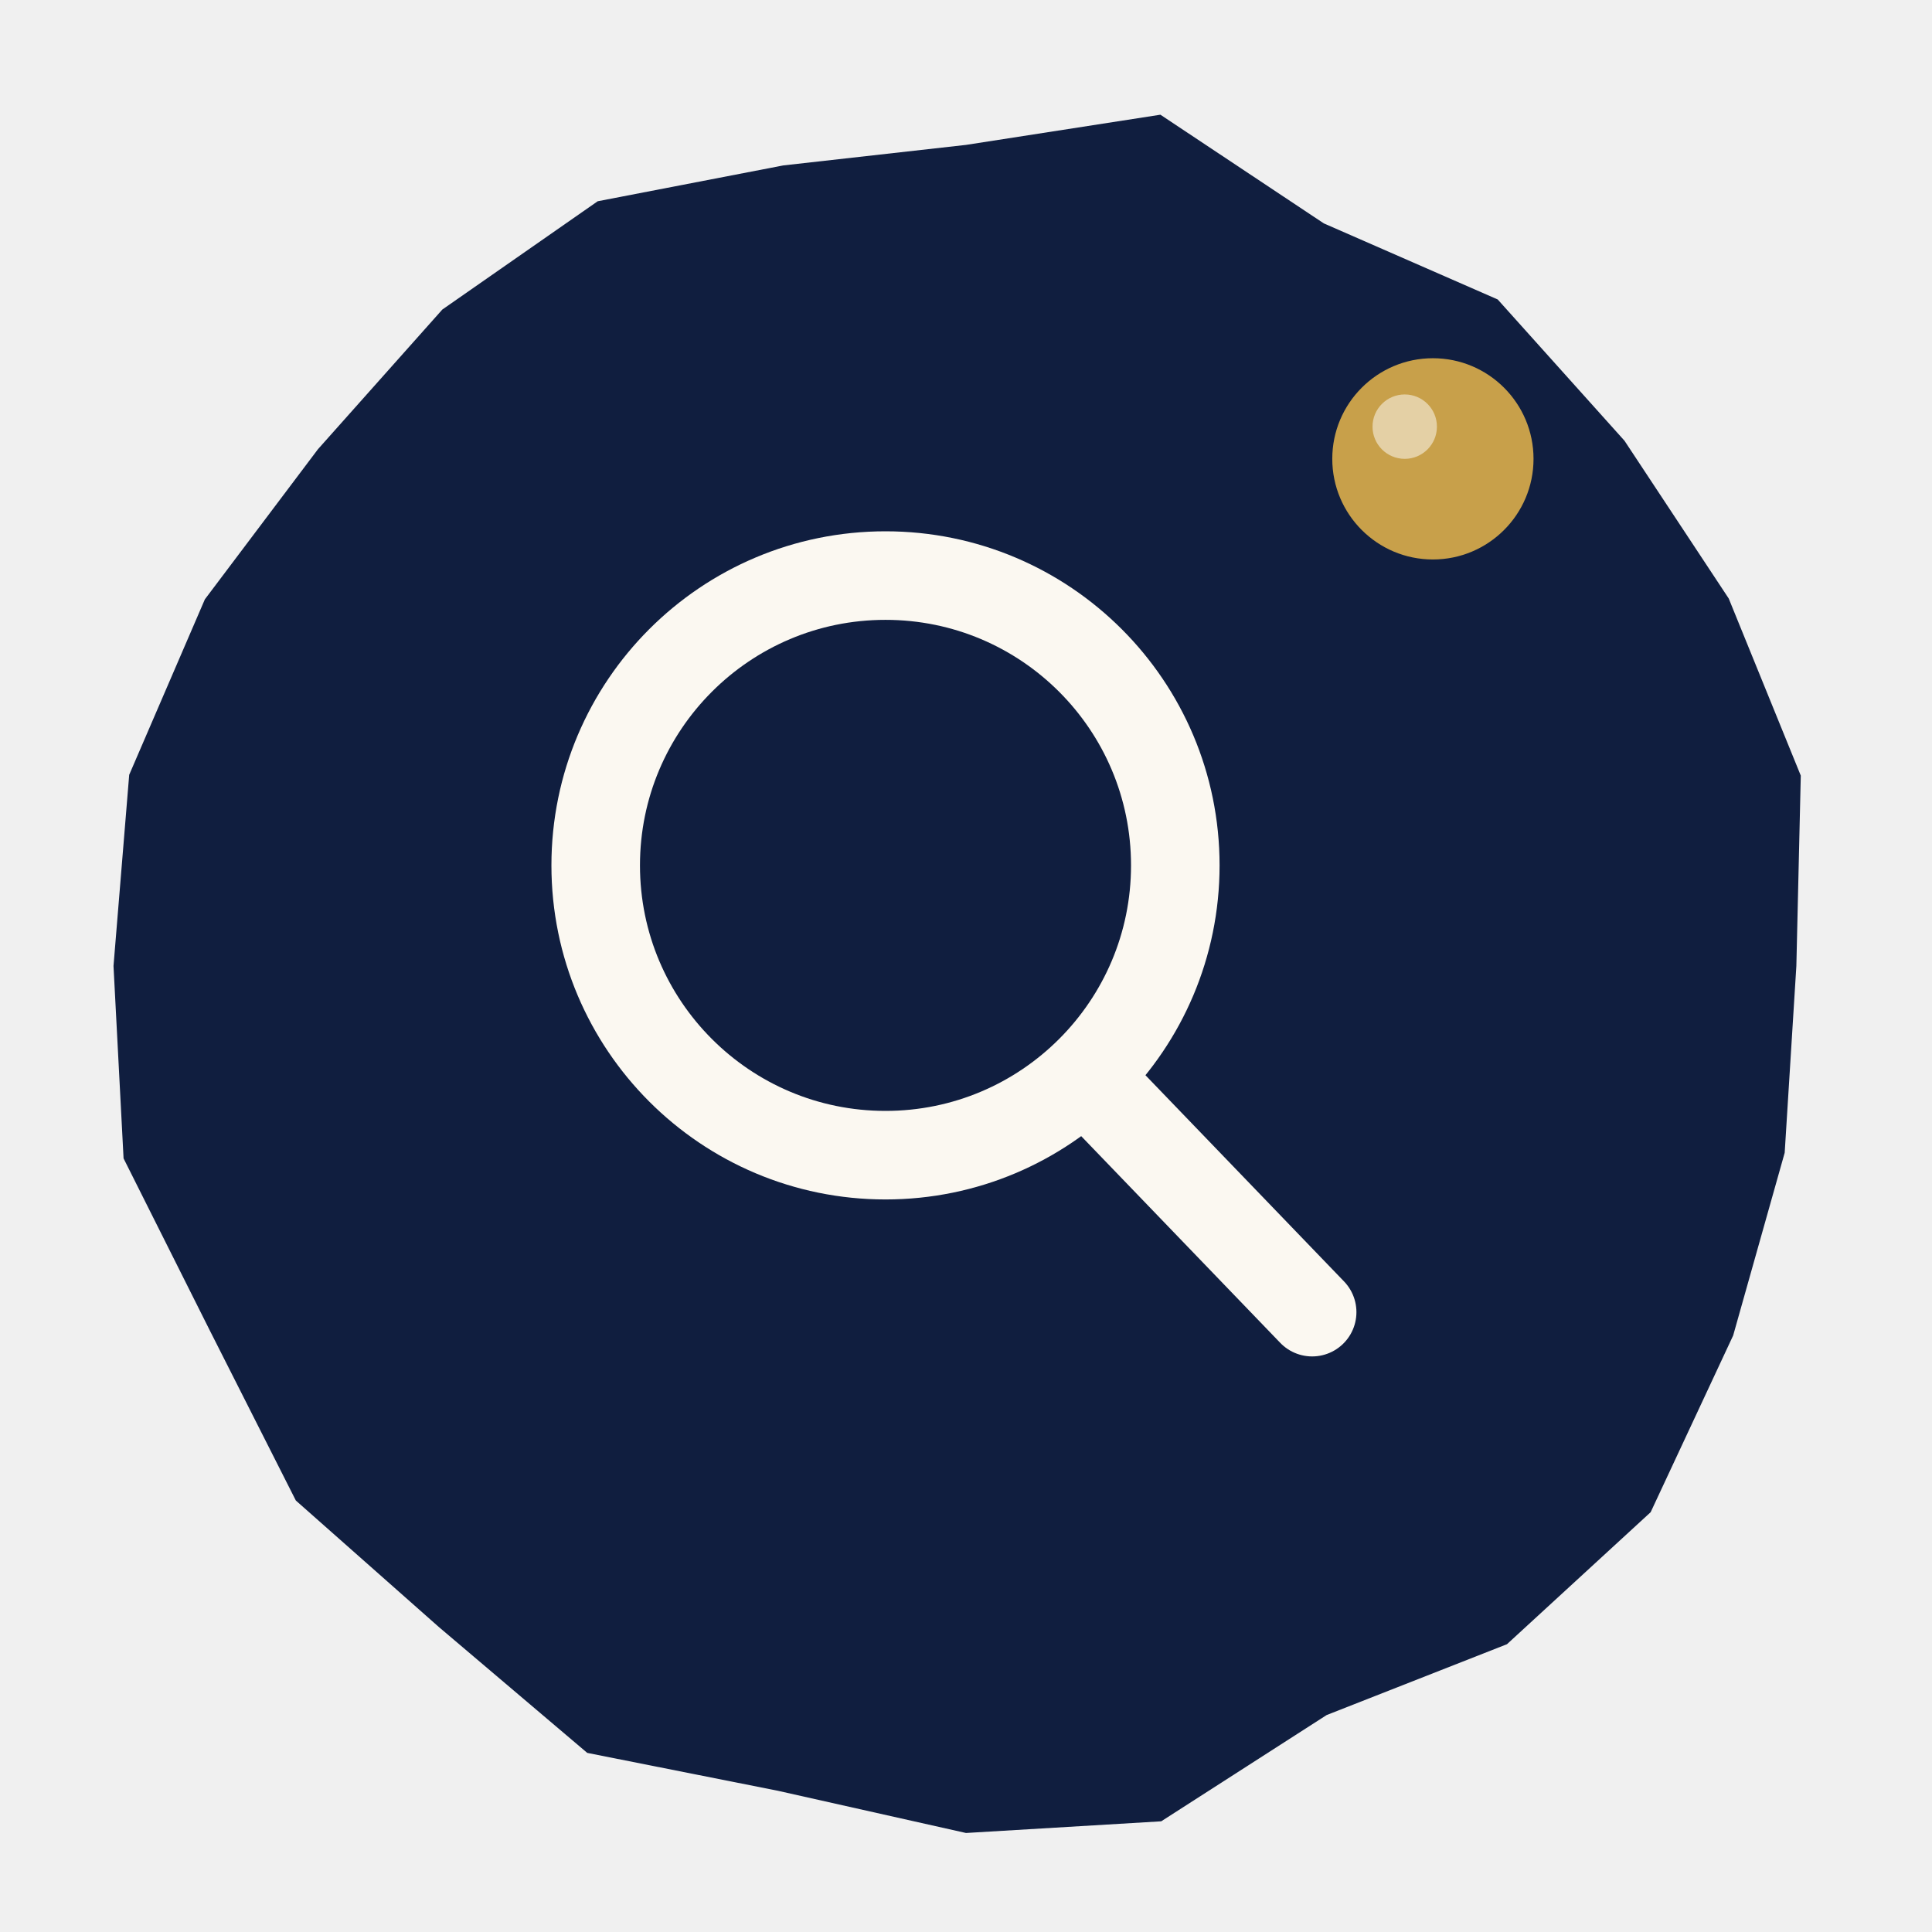
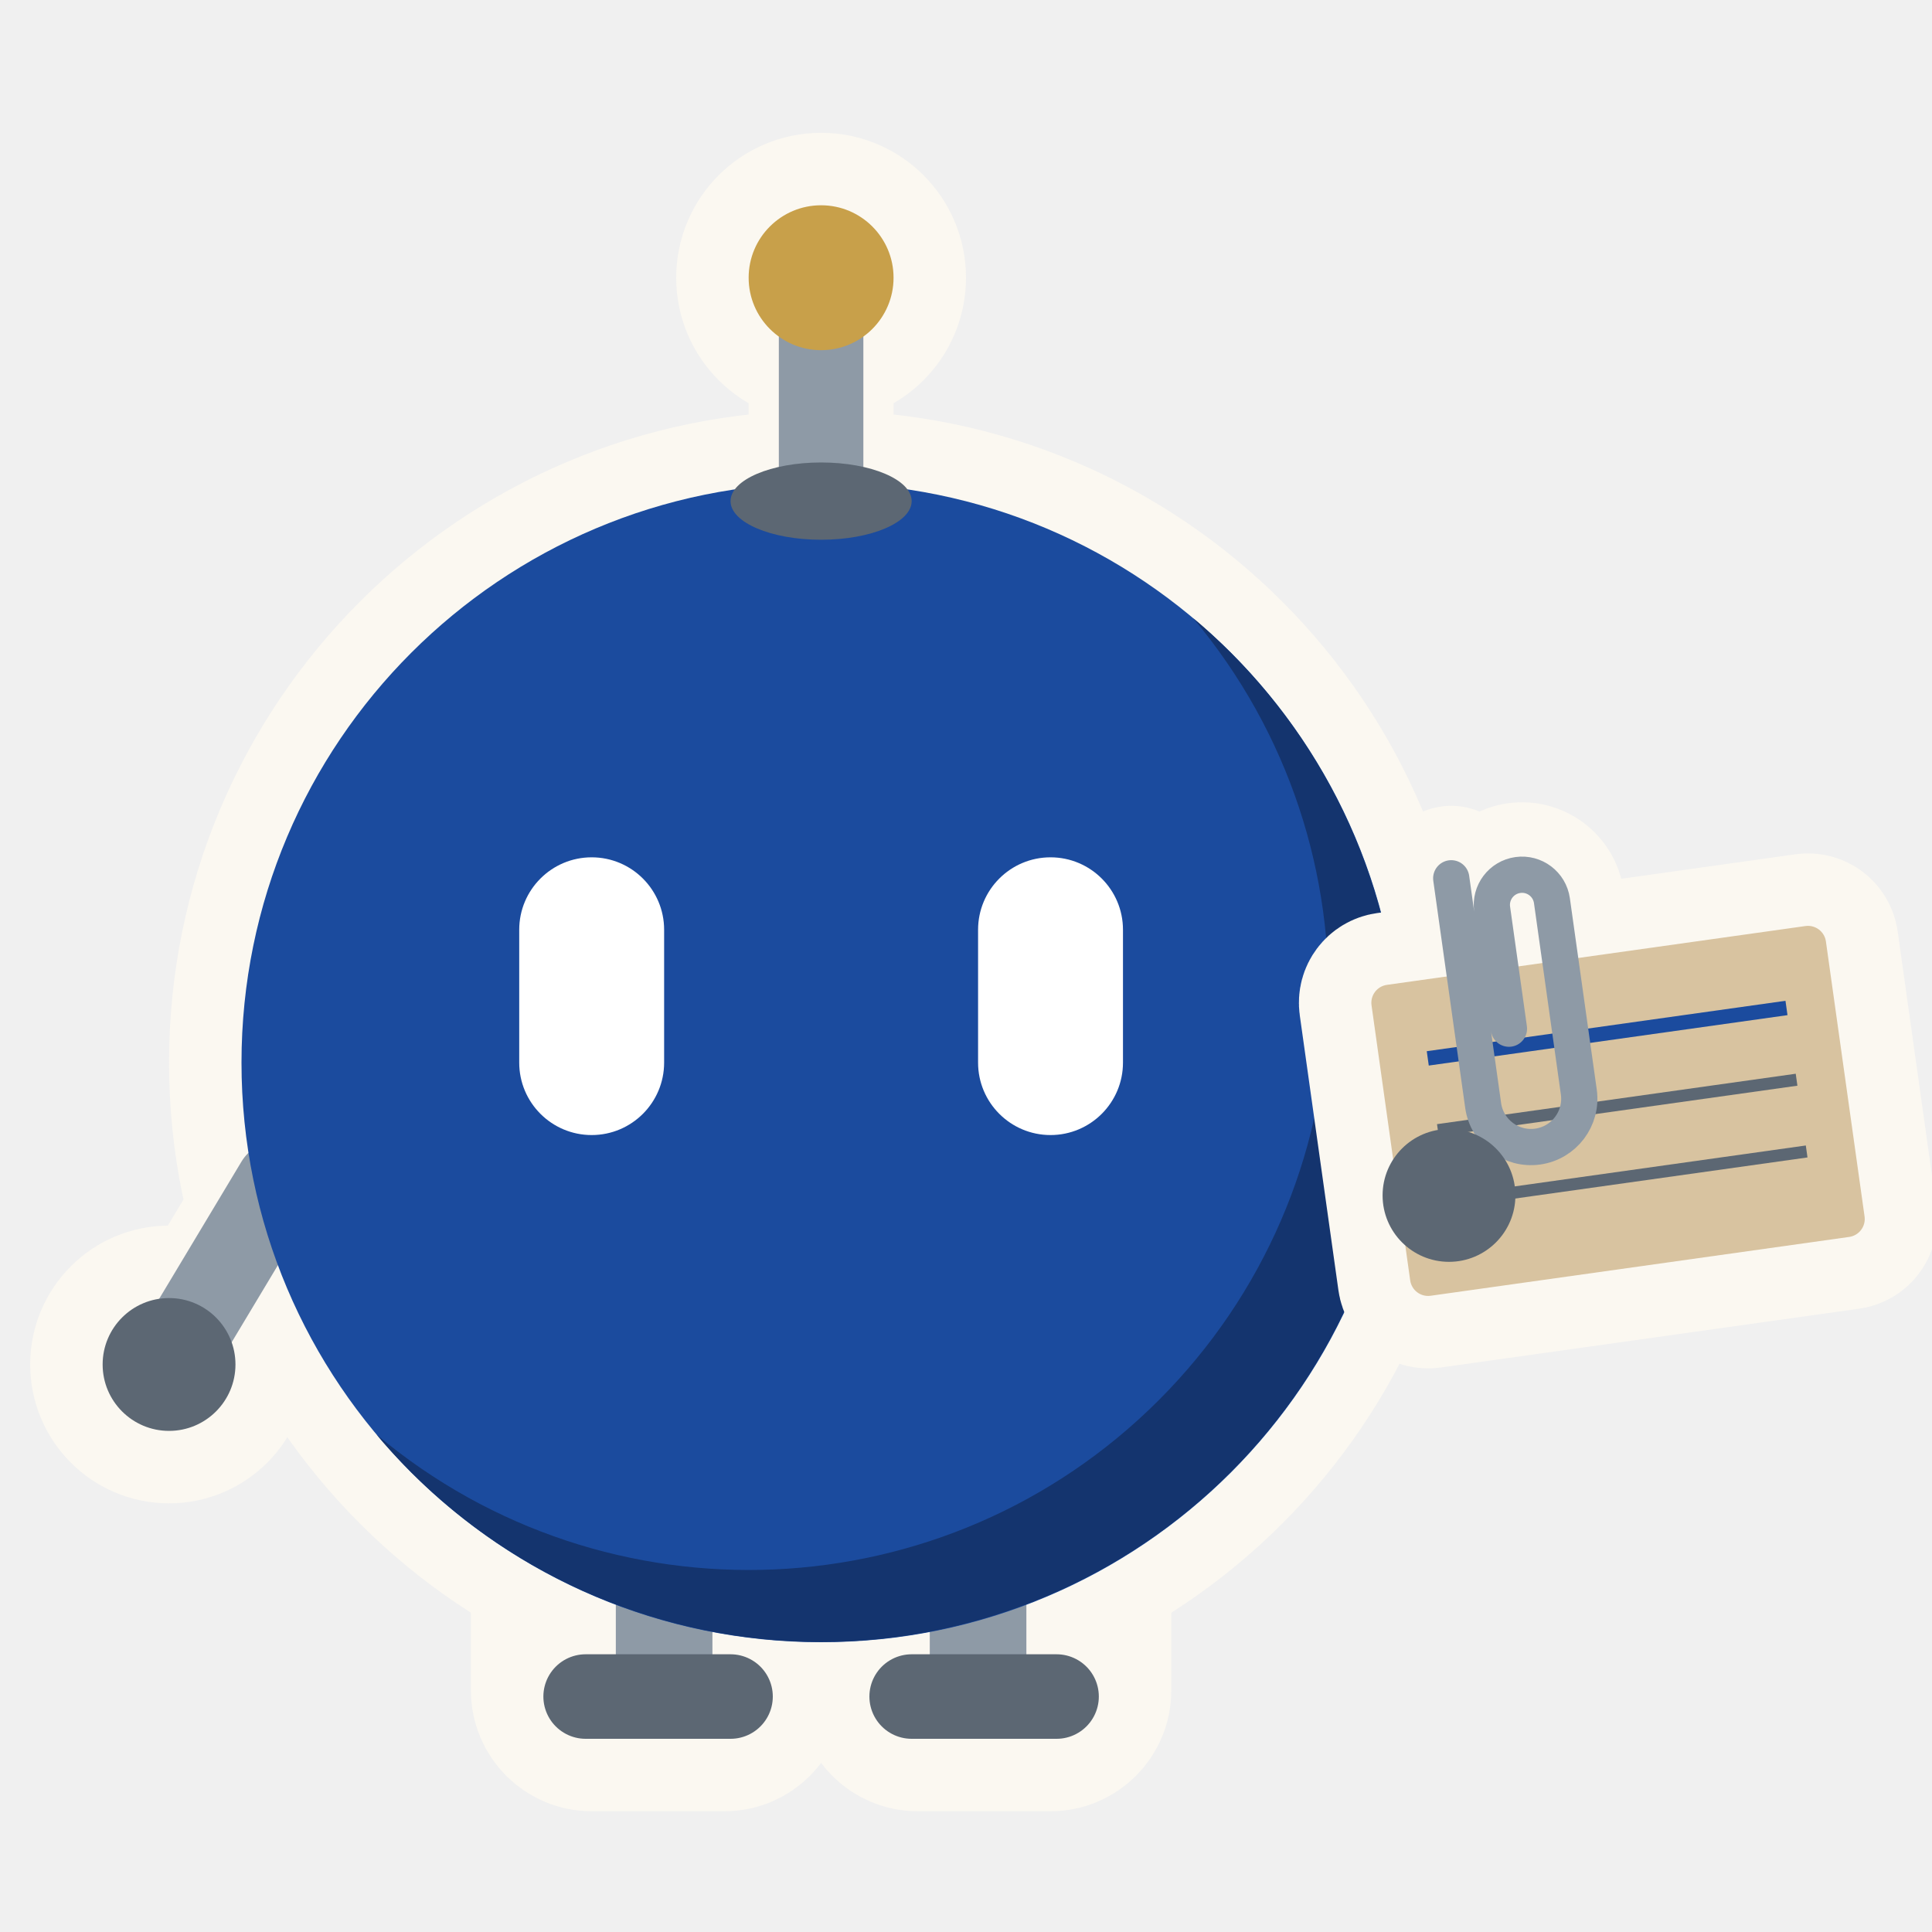
- <svg xmlns="http://www.w3.org/2000/svg" viewBox="0 0 48 48" width="48" height="48" role="presentation">
+ <svg xmlns="http://www.w3.org/2000/svg" viewBox="0 0 160 160" width="160" height="160" role="img">
  <style>
-     /* An img-embedded SVG gets a viewport equal to its rendered box, so this
-        matches the data-size="sm" bucket (48px and under) that module.css
-        names. Served as image/svg+xml it is parsed as strict XML, so this stays
-        in CDATA and free of raw angle brackets. */
-     @media (max-width: 48px) { .detail { display: none; } }
-   </style>
-   <path d="M24.00 3.60L28.83 2.85L32.89 5.55L37.21 7.44L40.36 10.95L42.95 14.87L44.74 19.27L44.63 24.00L44.34 28.64L43.06 33.18L41.01 37.57L37.44 40.85L32.96 42.61L28.85 45.25L24.00 45.54L19.32 44.49L14.59 43.55L10.90 40.42L7.35 37.28L5.21 33.05L3.07 28.78L2.82 24.00L3.21 19.25L5.09 14.89L7.90 11.16L10.99 7.69L14.85 5.00L19.46 4.11Z" fill="#101e3f" />
-   <g>
-     <circle cx="22" cy="21.5" r="7.2" fill="none" stroke="#fbf8f1" stroke-width="2.2" stroke-linecap="round" stroke-linejoin="round" />
-     <path d="M27.4 27.2 32.6 32.6" fill="none" stroke="#fbf8f1" stroke-width="2.2" stroke-linecap="round" stroke-linejoin="round" />
-   </g>
-   <g class="detail">
-     <circle cx="35.6" cy="11.4" r="2.5" fill="#c8a04a" />
-     <circle cx="34.9" cy="10.6" r="0.8" fill="#fbf8f1" opacity="0.55" />
+   /* An img-embedded SVG gets a viewport equal to its rendered box, so this
+      matches the data-size="sm" bucket (48px and under) that module.css
+      names. Served as image/svg+xml it is parsed as strict XML, so this stays
+      in CDATA and free of raw angle brackets. */
+   @media (max-width: 48px) { .detail { display: none; } }
+ </style>
+   <g transform="translate(8 12)">
+     <g fill="#FBF8F1" stroke="#FBF8F1" stroke-width="12" stroke-linejoin="round" stroke-linecap="round">
+       <circle cx="60" cy="76" r="48" />
+       <path d="M60 30V11" fill="none" />
+       <circle cx="60" cy="11" r="6" />
+       <path d="M15 86L6 101M103 84L112 87" fill="none" />
+       <circle cx="6" cy="101" r="5.5" />
+       <circle cx="112" cy="87" r="5.5" />
+       <rect x="37" y="112" width="19" height="20" rx="4" />
+       <rect x="64" y="112" width="19" height="20" rx="4" />
+     </g>
+     <path d="M15 86L6 101M103 84L112 87" stroke="#8E9AA6" stroke-width="7" stroke-linecap="round" />
+     <circle cx="6" cy="101" r="5.5" fill="#5C6773" />
+     <circle cx="112" cy="87" r="5.5" fill="#5C6773" />
+     <path d="M47 112v16M73 112v16" stroke="#8E9AA6" stroke-width="8" />
+     <path d="M40.5 128.5h12M67.5 128.5h12" stroke="#5C6773" stroke-width="7" stroke-linecap="round" />
+     <path d="M60 29V14" stroke="#8E9AA6" stroke-width="7" stroke-linecap="round" />
+     <circle cx="60" cy="11" r="6" fill="#C8A04A" />
+     <circle cx="60" cy="76" r="48" fill="#1B4B9E" />
+     <path d="M90.81 39.19A48 48 0 1 1 23.19 106.81A48 48 0 0 0 90.81 39.19Z" fill="#14346E" />
+     <g class="detail">
+       <ellipse cx="60" cy="29.5" rx="7.5" ry="3.2" fill="#5C6773" />
+     </g>
+     <g fill="#FFFFFF">
+       <rect x="35" y="59" width="12" height="23" rx="6" />
+       <rect x="73" y="59" width="12" height="23" rx="6" />
+     </g>
+     <g transform="rotate(-8 126 80)">
+       <g fill="#FBF8F1" stroke="#FBF8F1" stroke-width="12" stroke-linejoin="round" stroke-linecap="round">
+         <rect x="107" y="67" width="38" height="26" rx="1.5" />
+         <path d="M118 72V62a2.5 2.5 0 0 1 5 0v16a4 4 0 0 1-8 0V59" fill="none" />
+       </g>
+       <rect x="107" y="67" width="38" height="26" rx="1.5" fill="#D8C3A0" />
+       <g class="detail">
+         <path d="M111 73.5h30" stroke="#1B4B9E" stroke-width="1.2" />
+         <path d="M111 79.5h30M111 85.5h30" stroke="#5C6773" stroke-width="1" />
+       </g>
+       <path d="M118 72V62a2.5 2.5 0 0 1 5 0v16a4 4 0 0 1-8 0V59" fill="none" stroke="#8E9AA6" stroke-width="3" stroke-linecap="round" stroke-linejoin="round" />
+     </g>
+     <circle cx="112" cy="87" r="5.5" fill="#5C6773" />
  </g>
</svg>
